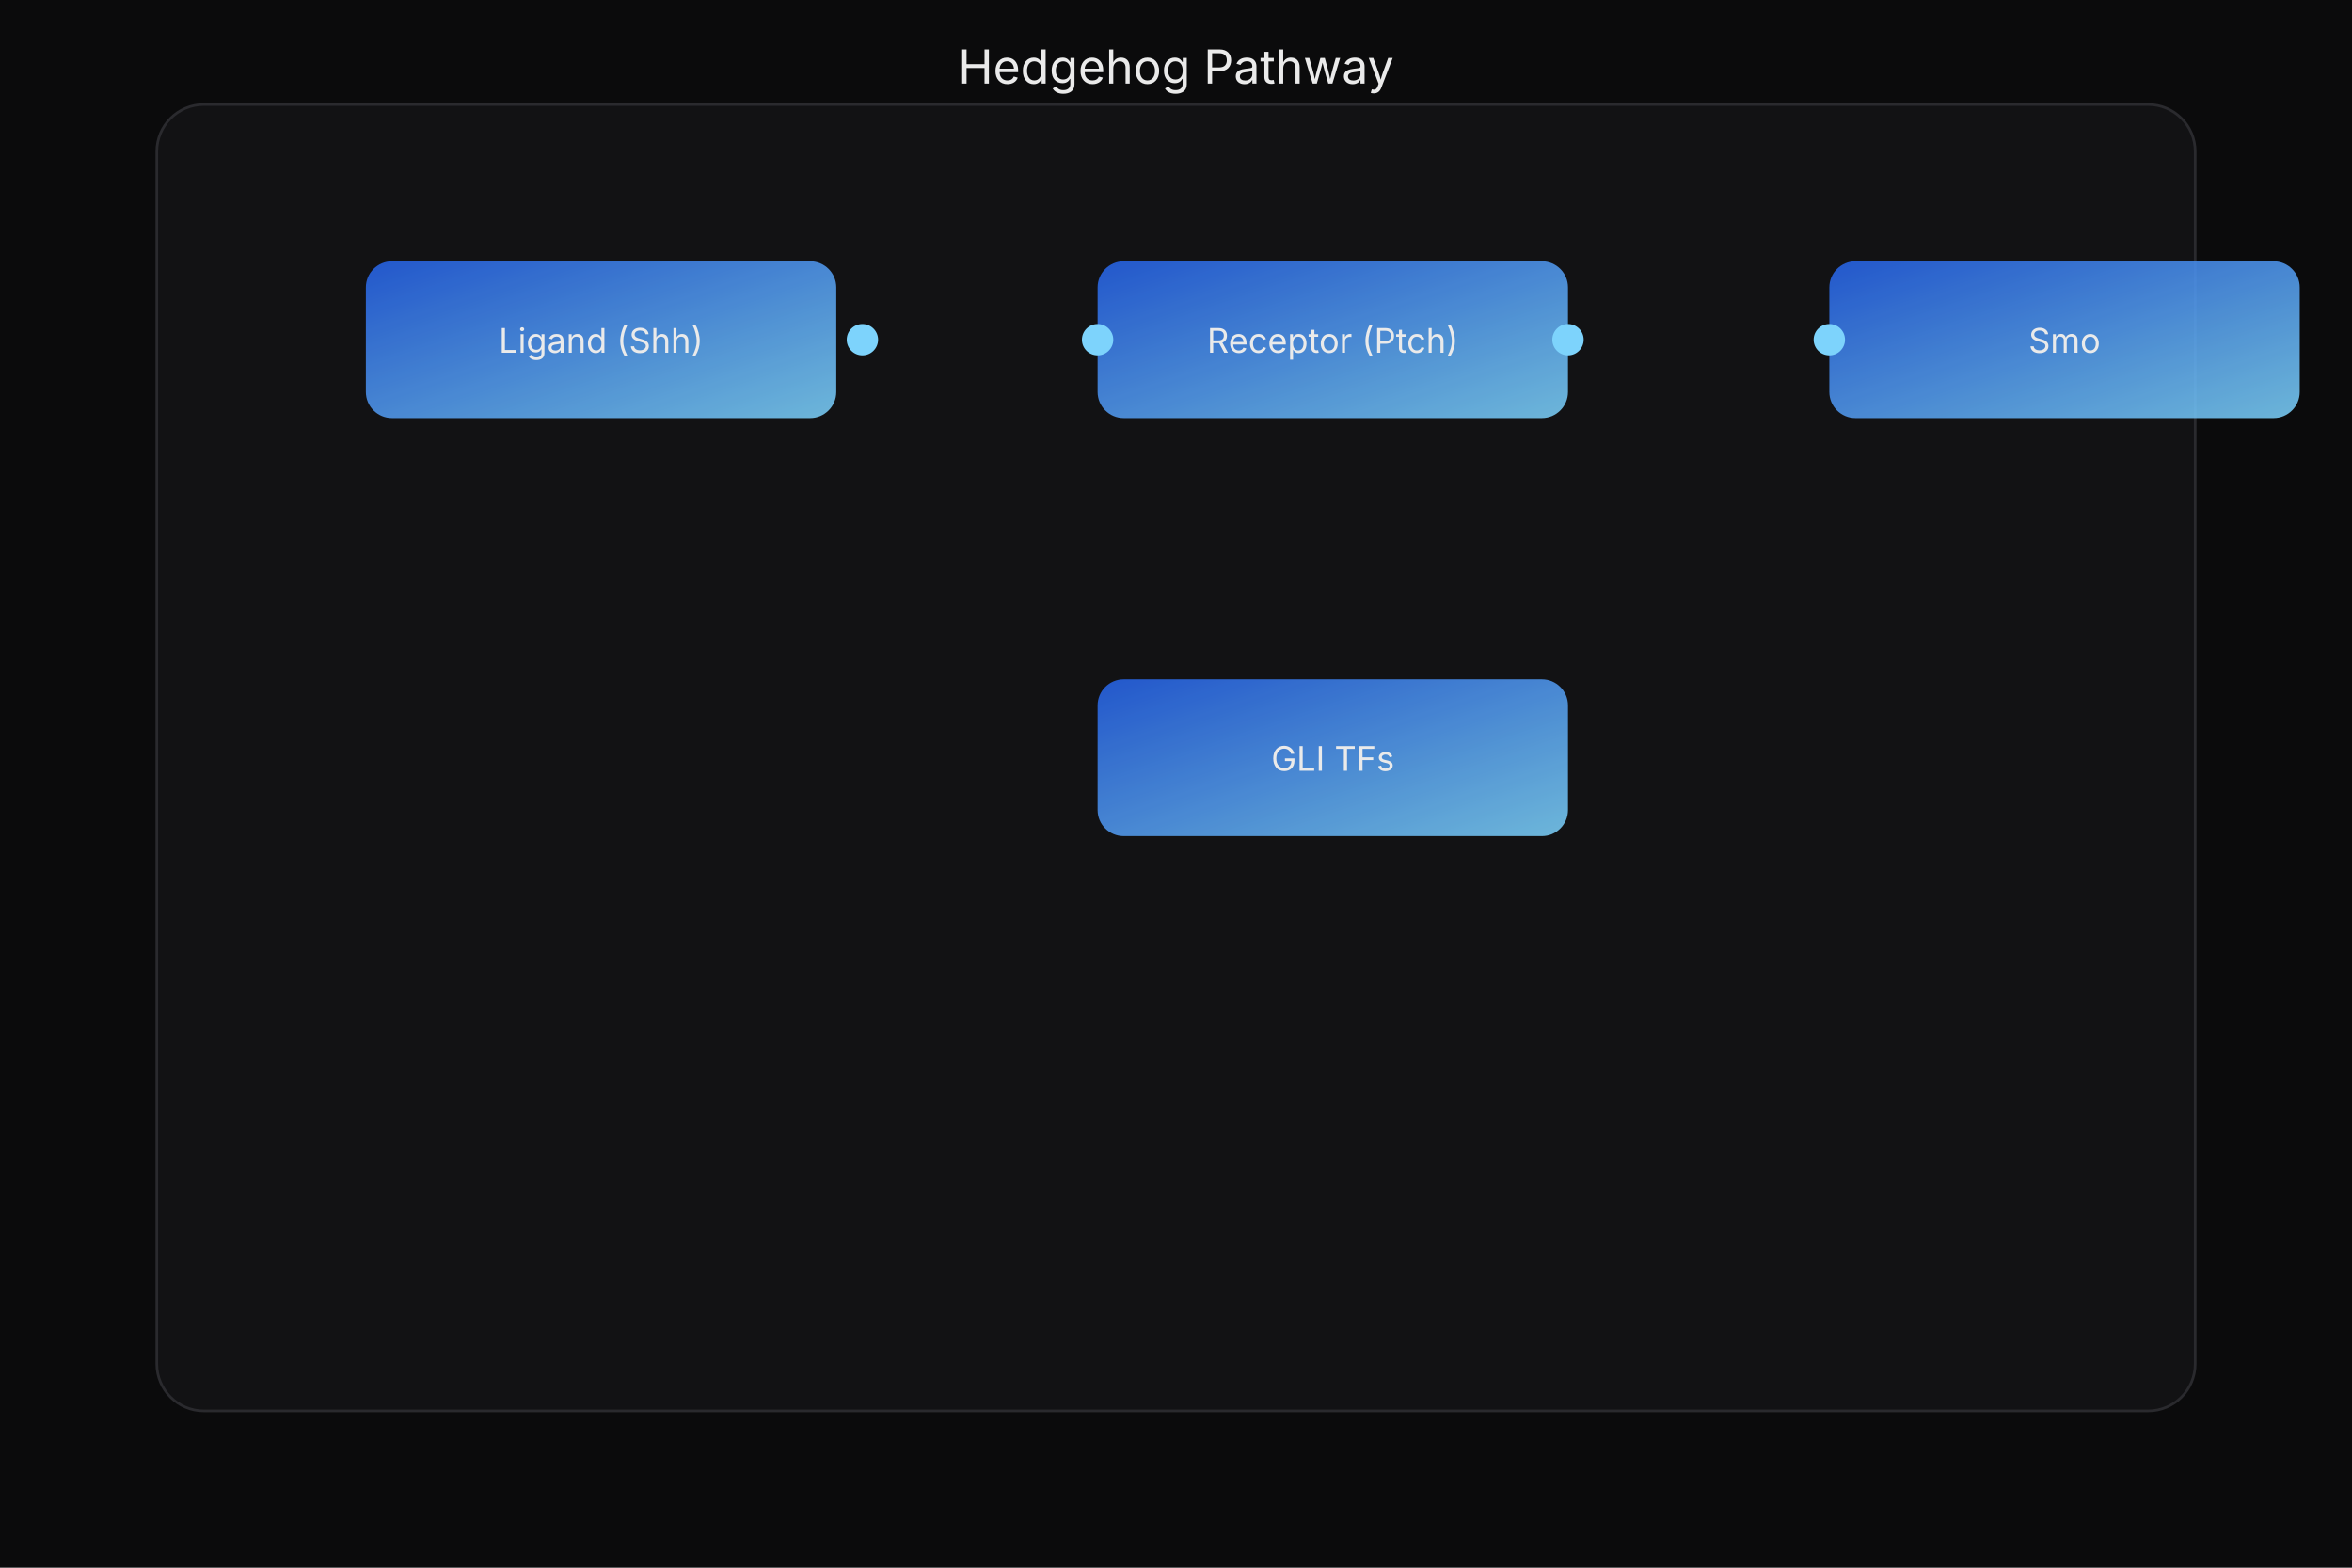
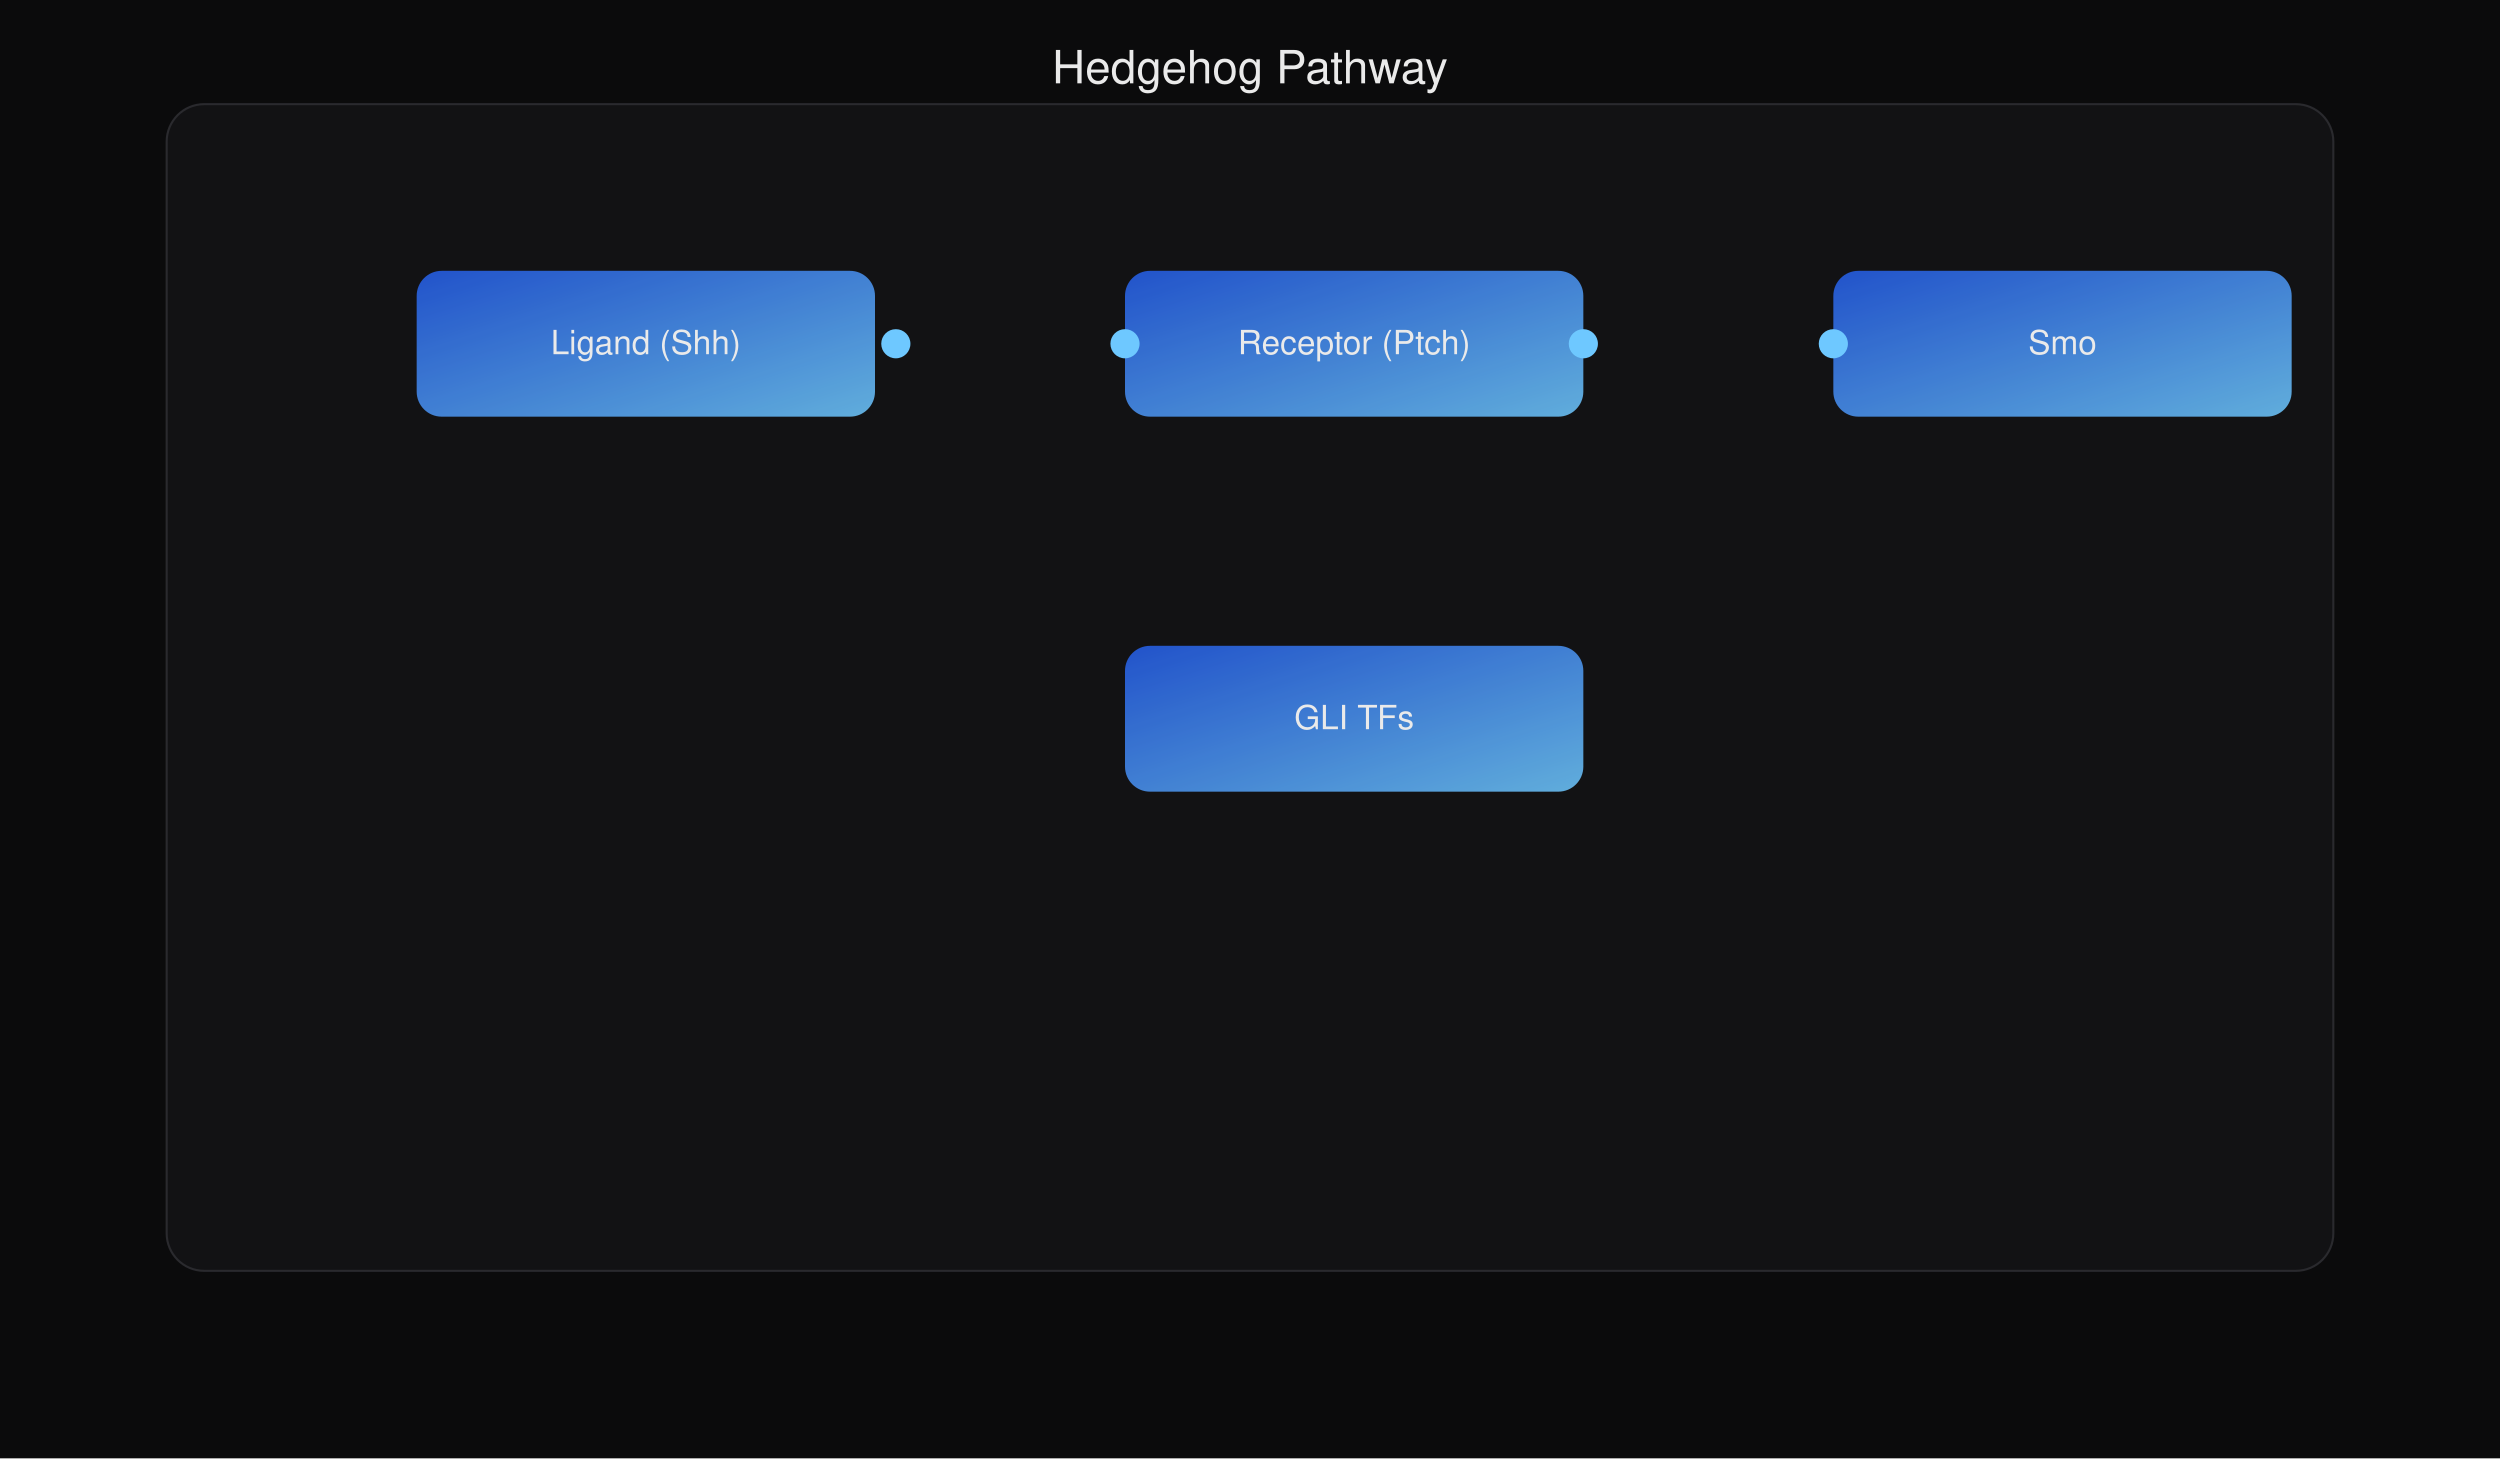
- <svg xmlns="http://www.w3.org/2000/svg" width="900" height="600" viewBox="0 0 900 600" role="img" aria-labelledby="title desc">
+ <svg xmlns="http://www.w3.org/2000/svg" width="1200" height="700" viewBox="0 0 1200 700" role="img" aria-labelledby="title desc">
  <defs>
    <linearGradient id="grad" x1="0" y1="0" x2="1" y2="1">
-       <stop offset="0" stop-color="#2563eb" />
-       <stop offset="1" stop-color="#7dd3fc" />
+       <stop offset="0" stop-color="#245eea" />
+       <stop offset="1" stop-color="#6ec8ff" />
    </linearGradient>
  </defs>
  <rect width="100%" height="100%" fill="#0b0b0c" />
-   <g transform="translate(60,40)">
-     <rect width="780" height="500" rx="18" fill="#121214" stroke="#2a2a2e" />
-     <text x="390" y="-8" fill="#eaeaea" text-anchor="middle" font-family="Inter" font-size="18">Hedgehog Pathway</text>
-     <g font-family="Inter" fill="#eaeaea" font-size="13">
-       <rect x="80" y="60" width="180" height="60" rx="10" fill="url(#grad)" opacity="0.85" />
-       <text x="170" y="95" text-anchor="middle">Ligand (Shh)</text>
-       <rect x="360" y="60" width="180" height="60" rx="10" fill="url(#grad)" opacity="0.85" />
-       <text x="450" y="95" text-anchor="middle">Receptor (Ptch)</text>
-       <rect x="640" y="60" width="180" height="60" rx="10" fill="url(#grad)" opacity="0.85" />
-       <text x="730" y="95" text-anchor="middle">Smo</text>
-       <circle cx="270" cy="90" r="6" fill="#7dd3fc" />
-       <circle cx="360" cy="90" r="6" fill="#7dd3fc" />
-       <circle cx="540" cy="90" r="6" fill="#7dd3fc" />
-       <circle cx="640" cy="90" r="6" fill="#7dd3fc" />
-       <rect x="360" y="220" width="180" height="60" rx="10" fill="url(#grad)" opacity="0.85" />
-       <text x="450" y="255" text-anchor="middle">GLI TFs</text>
+   <g transform="translate(80,50)">
+     <rect width="1040" height="560" rx="18" fill="#121214" stroke="#2a2a2e" />
+     <text x="520" y="-10" fill="#eaeaea" text-anchor="middle" font-family="Helvetica Neue, Helvetica, Arial" font-size="22">Hedgehog Pathway</text>
+     <g font-family="Helvetica Neue, Helvetica, Arial" fill="#eaeaea" font-size="16">
+       <rect x="120" y="80" width="220" height="70" rx="12" fill="url(#grad)" opacity="0.85" />
+       <text x="230" y="120" text-anchor="middle">Ligand (Shh)</text>
+       <rect x="460" y="80" width="220" height="70" rx="12" fill="url(#grad)" opacity="0.85" />
+       <text x="570" y="120" text-anchor="middle">Receptor (Ptch)</text>
+       <rect x="800" y="80" width="220" height="70" rx="12" fill="url(#grad)" opacity="0.85" />
+       <text x="910" y="120" text-anchor="middle">Smo</text>
+       <circle cx="350" cy="115" r="7" fill="#6ec8ff" />
+       <circle cx="460" cy="115" r="7" fill="#6ec8ff" />
+       <circle cx="680" cy="115" r="7" fill="#6ec8ff" />
+       <circle cx="800" cy="115" r="7" fill="#6ec8ff" />
+       <rect x="460" y="260" width="220" height="70" rx="12" fill="url(#grad)" opacity="0.85" />
+       <text x="570" y="300" text-anchor="middle">GLI TFs</text>
    </g>
  </g>
</svg>
